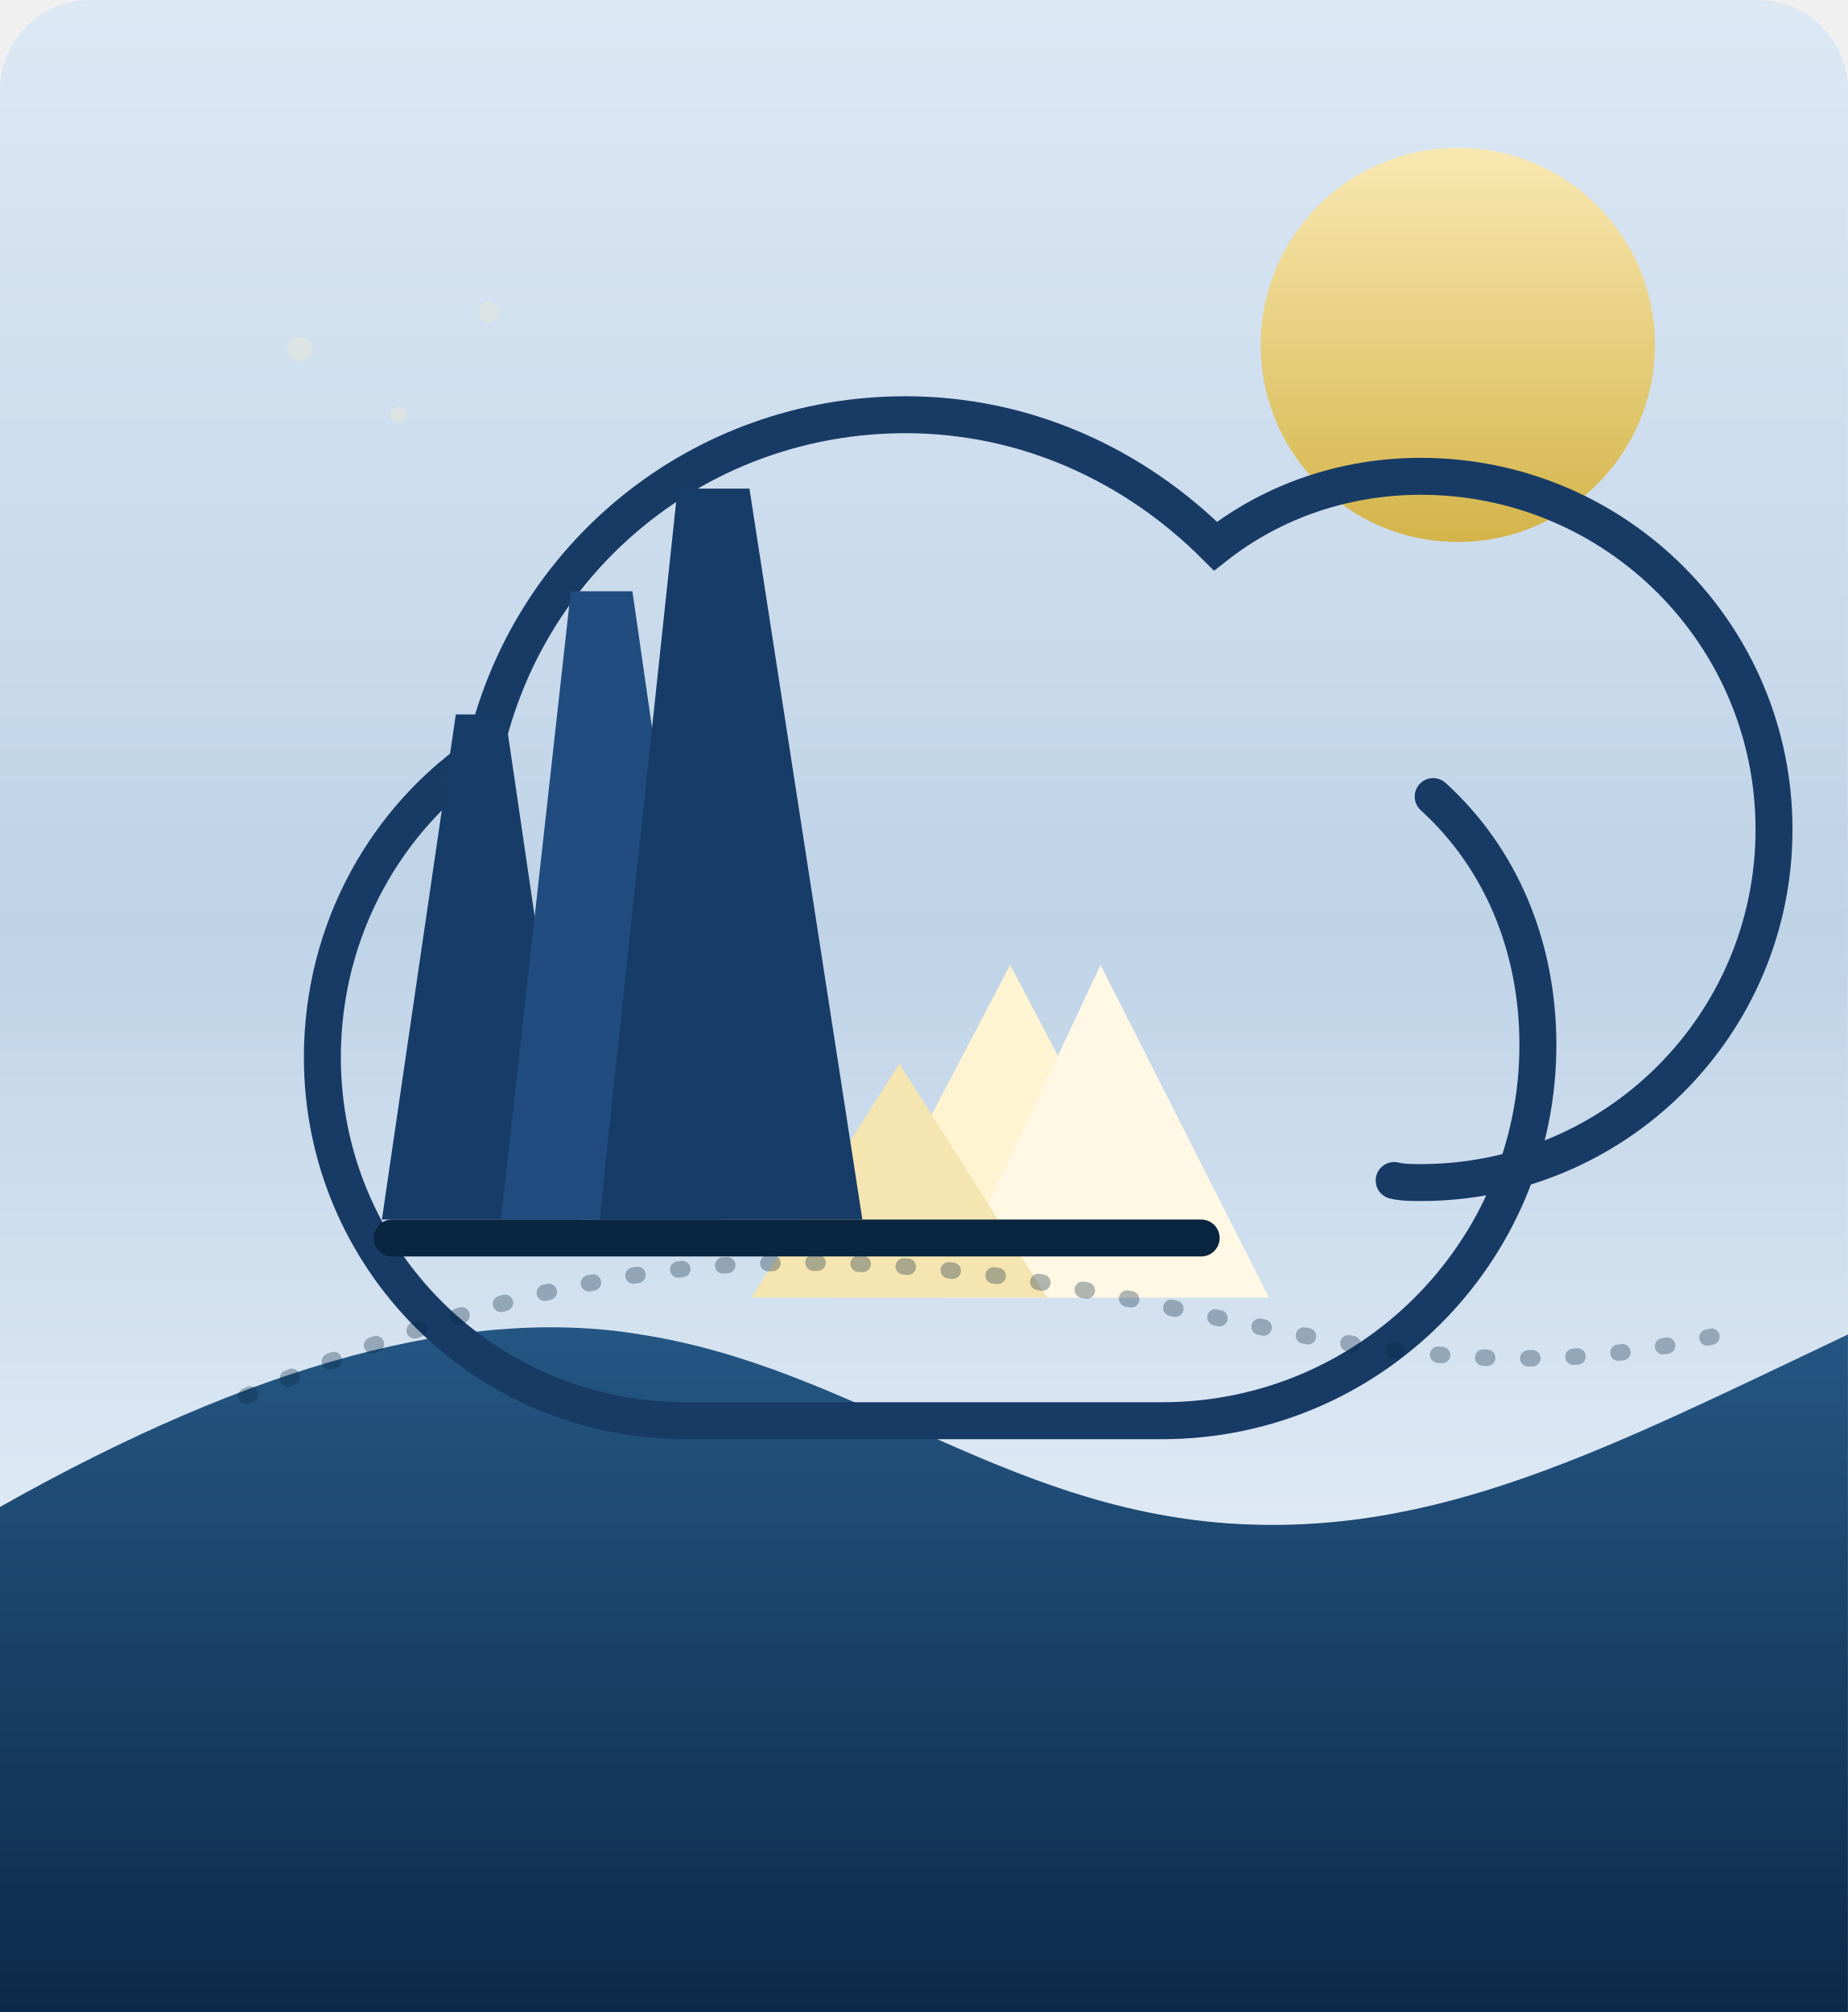
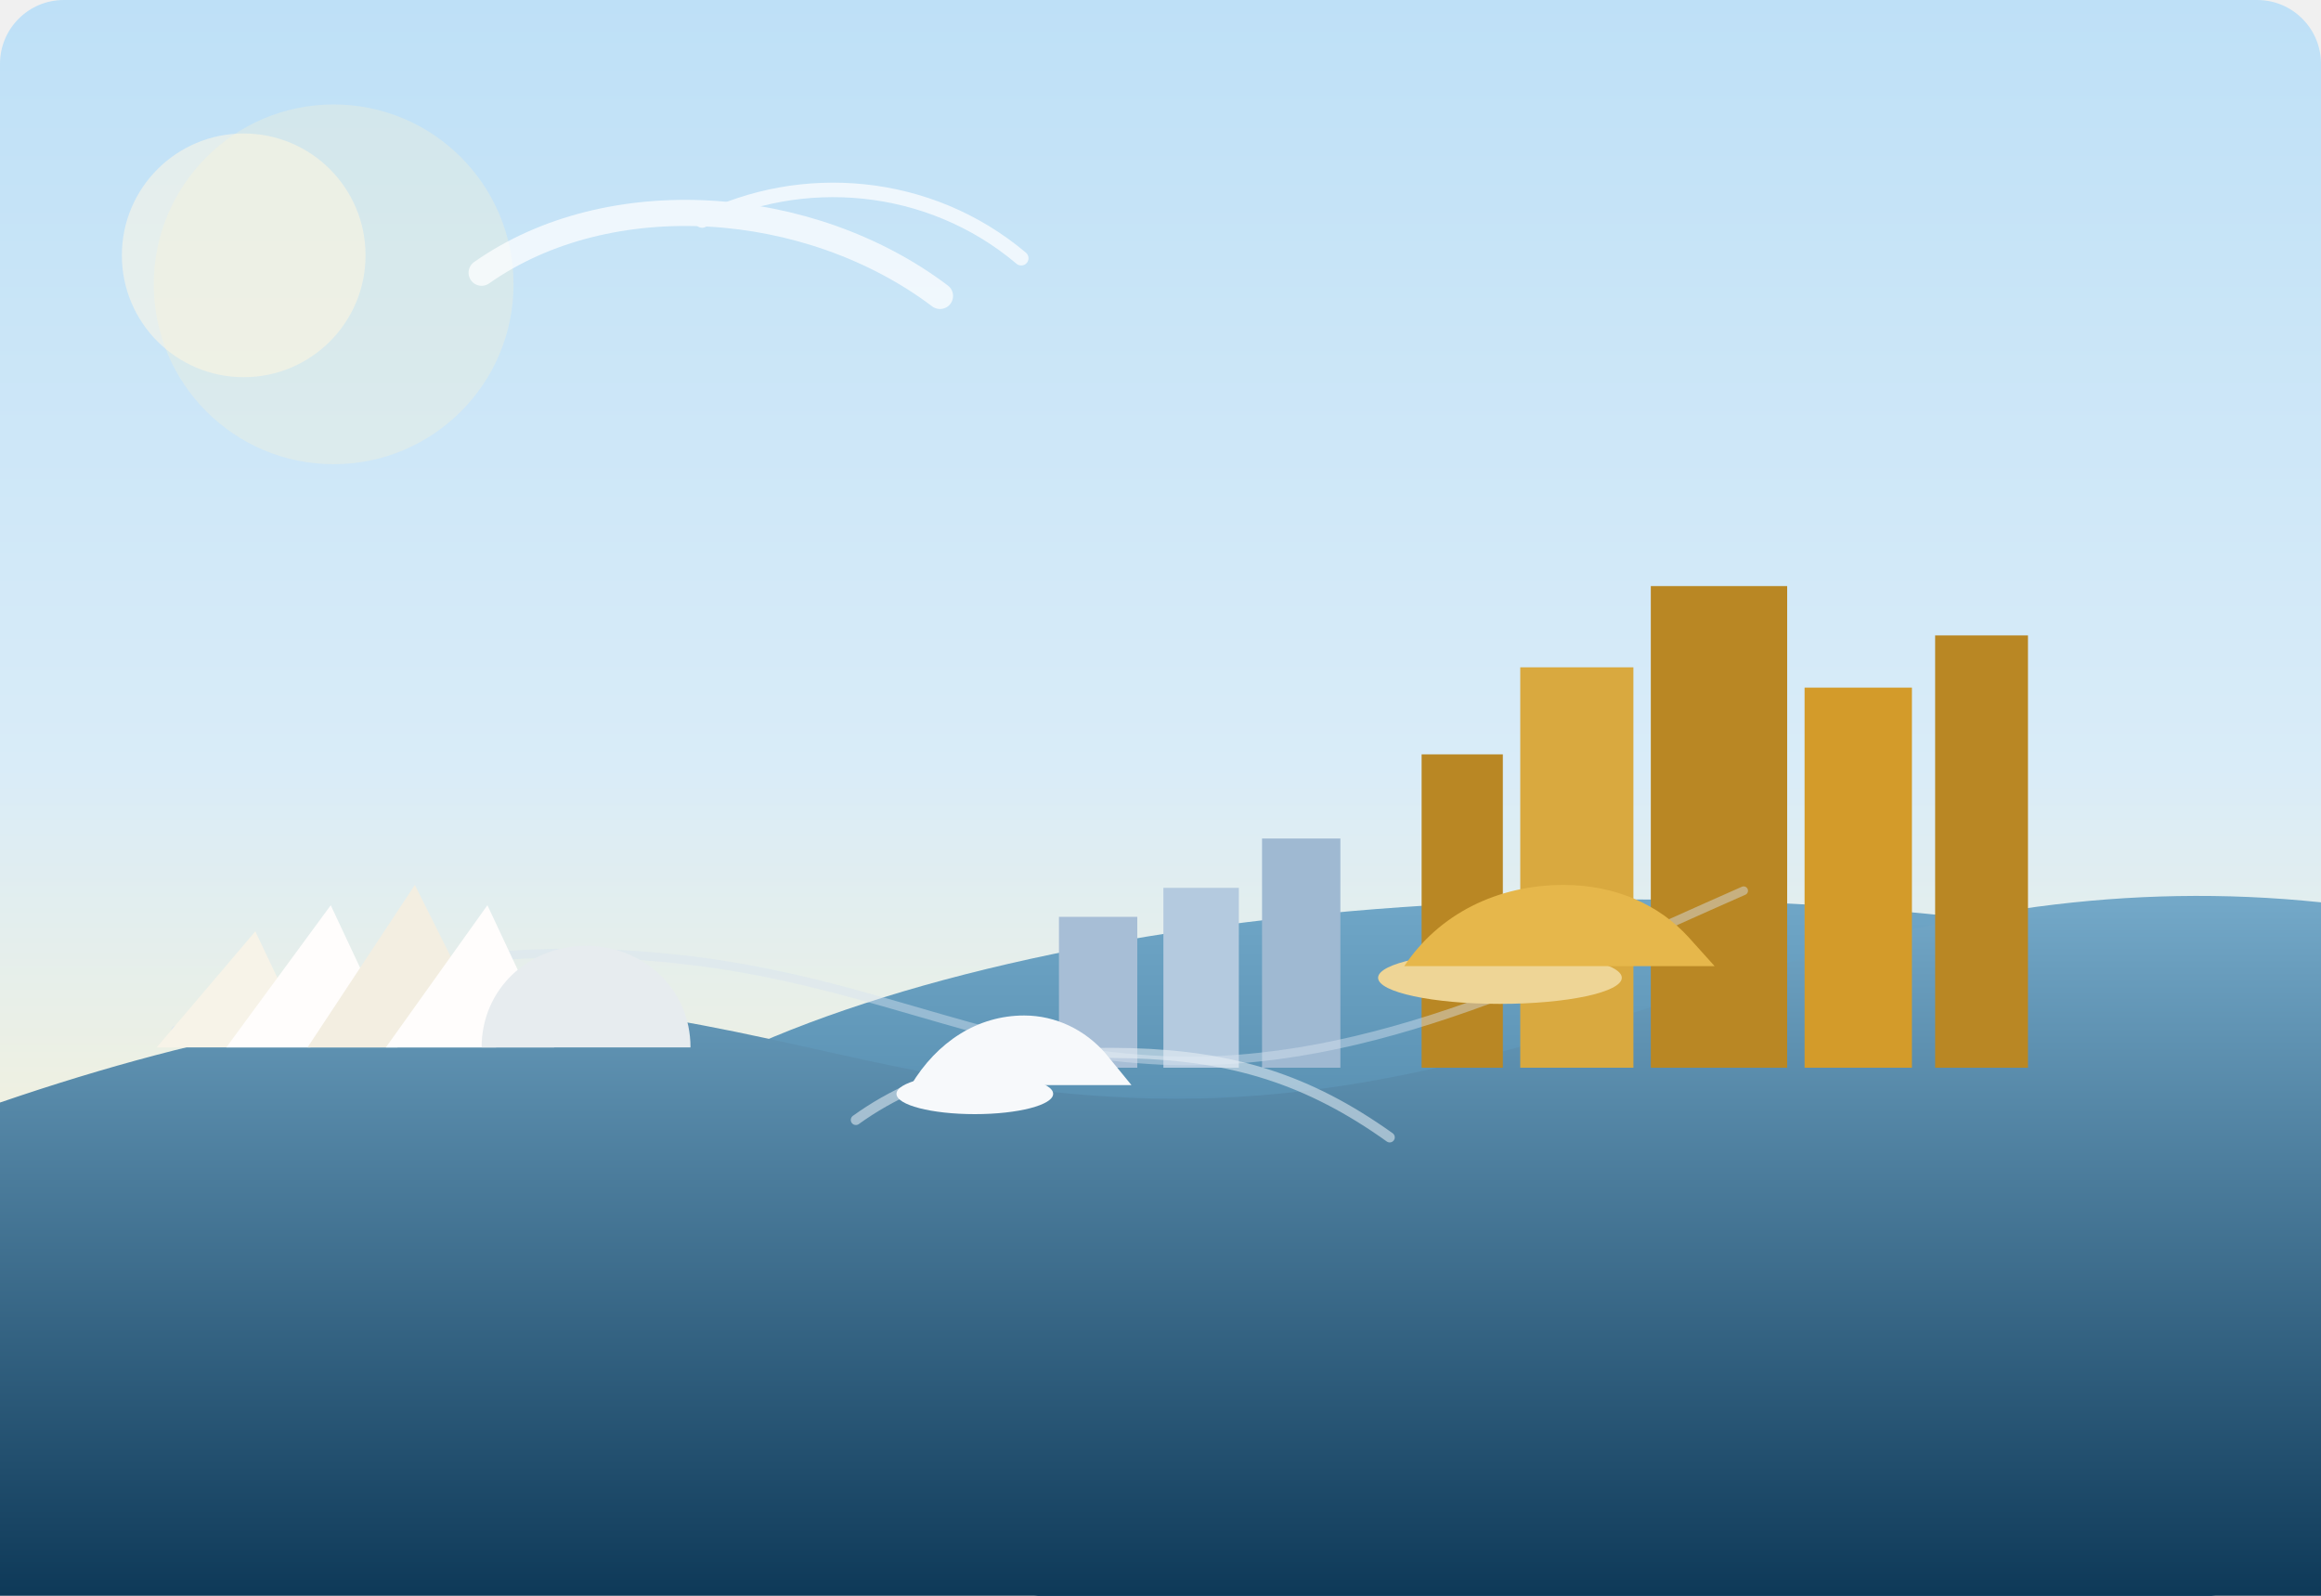
- <svg xmlns="http://www.w3.org/2000/svg" width="900" height="980" viewBox="0 0 900 980" fill="none">
-   <rect width="900" height="980" rx="44" fill="url(#bg)" />
-   <circle cx="710" cy="168" r="96" fill="url(#sun)" fill-opacity="0.9" />
-   <path d="M0 734C124 664 228 636 312 650C415 666 487 734 598 742C700 749 782 706 900 650V980H0V734Z" fill="url(#water)" />
-   <path d="M492 470L577 632H407L492 470Z" fill="#FFF4D1" />
-   <path d="M536 470L618 632H460L536 470Z" fill="#FFF8E5" />
-   <path d="M438 518L510 632H366L438 518Z" fill="#F4E5B1" />
-   <path d="M698 388C731 418 749 461 749 509C749 610 667 692 566 692H334C236 692 157 613 157 515C157 453 188 398 236 366C257 271 341 202 441 202C499 202 552 226 592 266C620 244 655 232 692 232C787 232 864 309 864 404C864 499 787 576 692 576C688 576 683 576 679 575" stroke="#183B66" stroke-width="18" stroke-linecap="round" />
-   <path d="M120 680C258 620 350 606 474 620C598 634 700 686 846 648" stroke="#0A2540" stroke-width="8" stroke-linecap="round" stroke-dasharray="2 20" opacity="0.32" />
-   <path d="M222 348H246L282 594H186L222 348Z" fill="#173C68" />
-   <path d="M278 288H308L352 594H244L278 288Z" fill="#204C7F" />
-   <path d="M330 238H365L420 594H292L330 238Z" fill="#173C68" />
-   <rect x="182" y="594" width="412" height="18" rx="9" fill="#0A2540" />
-   <g opacity="0.3">
-     <circle cx="146" cy="170" r="6" fill="#F8EEC8" />
-     <circle cx="194" cy="202" r="4" fill="#F8EEC8" />
-     <circle cx="238" cy="152" r="5" fill="#F8EEC8" />
+ <svg xmlns="http://www.w3.org/2000/svg" width="1600" height="1100" viewBox="0 0 1600 1100" fill="none">
+   <rect width="1600" height="1100" rx="44" fill="url(#sky)" />
+   <ellipse cx="1120" cy="880" rx="760" ry="260" fill="url(#water)" />
+   <path d="M0 760C146 710 278 686 392 694C520 704 624 748 766 756C928 766 1060 720 1212 670C1342 628 1466 608 1600 622V1100H0V760Z" fill="url(#harbour)" />
+   <path d="M980 520H1036V736H980V520Z" fill="#B98724" />
+   <path d="M1048 460H1126V736H1048V460Z" fill="#D9A93F" />
+   <path d="M1138 404H1232V736H1138V404Z" fill="#B98724" />
+   <path d="M1244 474H1318V736H1244V474Z" fill="#D39B2A" />
+   <path d="M1334 438H1398V736H1334V438Z" fill="#B98724" />
+   <path d="M870 578H924V736H870V578Z" fill="#9FB9D2" />
+   <path d="M802 612H854V736H802V612Z" fill="#B4CADF" />
+   <path d="M730 632H784V736H730V632Z" fill="#A7BED6" />
+   <path d="M121 710C260 664 350 650 456 660C590 672 674 722 786 730C934 742 1070 672 1202 614" stroke="#D6E3EF" stroke-width="6" stroke-linecap="round" opacity="0.45" />
+   <path d="M176 642L214 722H108L176 642Z" fill="#F7F3E8" />
+   <path d="M228 624L274 722H156L228 624Z" fill="#FFFDFC" />
+   <path d="M286 610L342 722H212L286 610Z" fill="#F3EEE1" />
+   <path d="M336 624L382 722H266L336 624Z" fill="#FFFDFC" />
+   <path d="M404 652C444 652 476 682 476 722H332C332 682 364 652 404 652Z" fill="#E7ECEF" />
+   <path d="M590 772C640 736 702 724 780 726C850 728 902 744 958 784" stroke="#E9F0F5" stroke-width="7" stroke-linecap="round" opacity="0.54" />
+   <ellipse cx="672" cy="754" rx="54" ry="14" fill="#F7F9FB" />
+   <path d="M628 748C646 718 674 700 706 700C728 700 748 710 762 726L780 748H628Z" fill="#F7F9FB" />
+   <ellipse cx="1034" cy="674" rx="84" ry="18" fill="#EED596" />
+   <path d="M968 666C992 630 1032 610 1078 610C1114 610 1144 624 1164 646L1182 666H968Z" fill="#E6B74B" />
+   <circle cx="168" cy="176" r="84" fill="#FFF8E6" fill-opacity="0.55" />
+   <circle cx="230" cy="196" r="124" fill="#FFF5CF" fill-opacity="0.28" />
+   <g opacity="0.72">
+     <path d="M332 188C420 126 558 136 648 204" stroke="#FFFFFF" stroke-width="18" stroke-linecap="round" />
+     <path d="M484 152C552 118 640 124 704 178" stroke="#FFFFFF" stroke-width="10" stroke-linecap="round" />
  </g>
  <defs>
-     <linearGradient id="bg" x1="450" y1="0" x2="450" y2="980" gradientUnits="userSpaceOnUse">
-       <stop stop-color="#DCE8F4" />
-       <stop offset="0.46" stop-color="#BFD3E7" />
-       <stop offset="1" stop-color="#F7FBFF" />
+     <linearGradient id="sky" x1="800" y1="0" x2="800" y2="1100" gradientUnits="userSpaceOnUse">
+       <stop stop-color="#BEE0F7" />
+       <stop offset="0.48" stop-color="#D9ECF8" />
+       <stop offset="0.78" stop-color="#F8F2D8" />
+       <stop offset="1" stop-color="#F8F6EC" />
    </linearGradient>
-     <linearGradient id="sun" x1="710" y1="72" x2="710" y2="264" gradientUnits="userSpaceOnUse">
-       <stop stop-color="#FCE8AA" />
-       <stop offset="1" stop-color="#D4AF37" />
+     <linearGradient id="water" x1="1120" y1="620" x2="1120" y2="1140" gradientUnits="userSpaceOnUse">
+       <stop stop-color="#6FA6C7" />
+       <stop offset="1" stop-color="#245B7D" />
    </linearGradient>
-     <linearGradient id="water" x1="450" y1="650" x2="450" y2="980" gradientUnits="userSpaceOnUse">
-       <stop stop-color="#245683" />
-       <stop offset="1" stop-color="#0D2949" />
+     <linearGradient id="harbour" x1="800" y1="622" x2="800" y2="1100" gradientUnits="userSpaceOnUse">
+       <stop stop-color="#73A8C8" />
+       <stop offset="1" stop-color="#0E3958" />
    </linearGradient>
  </defs>
</svg>
